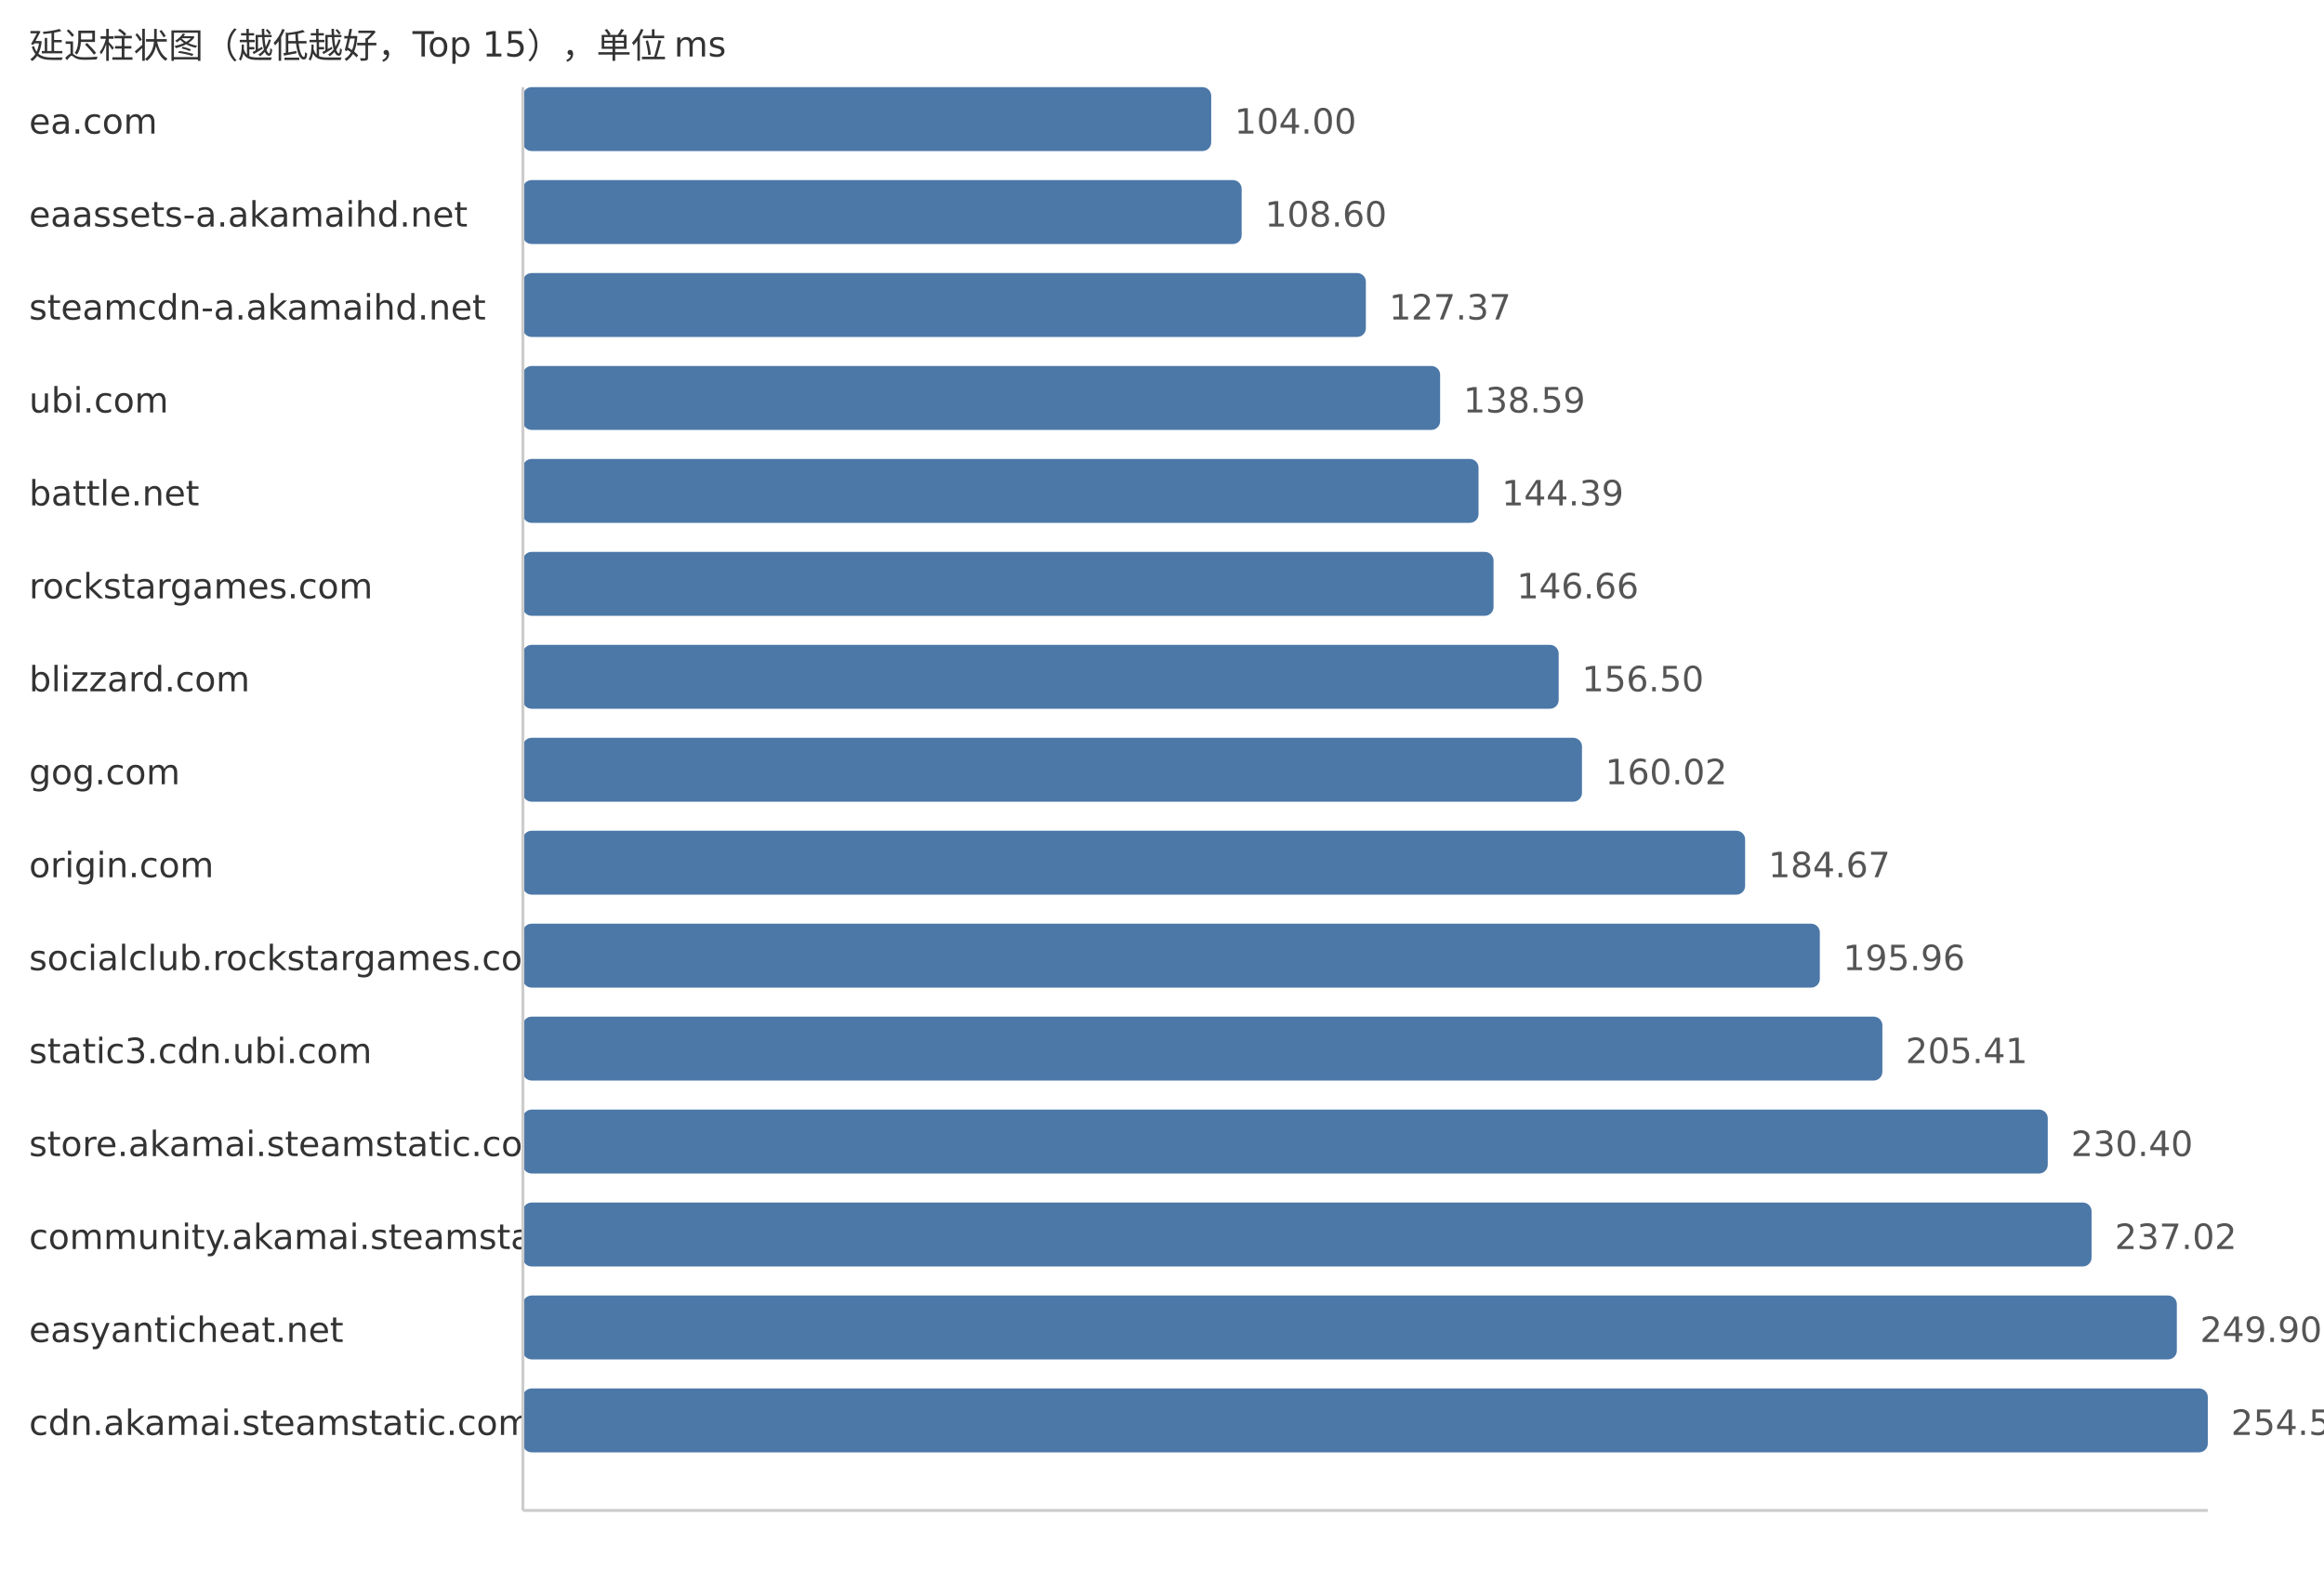
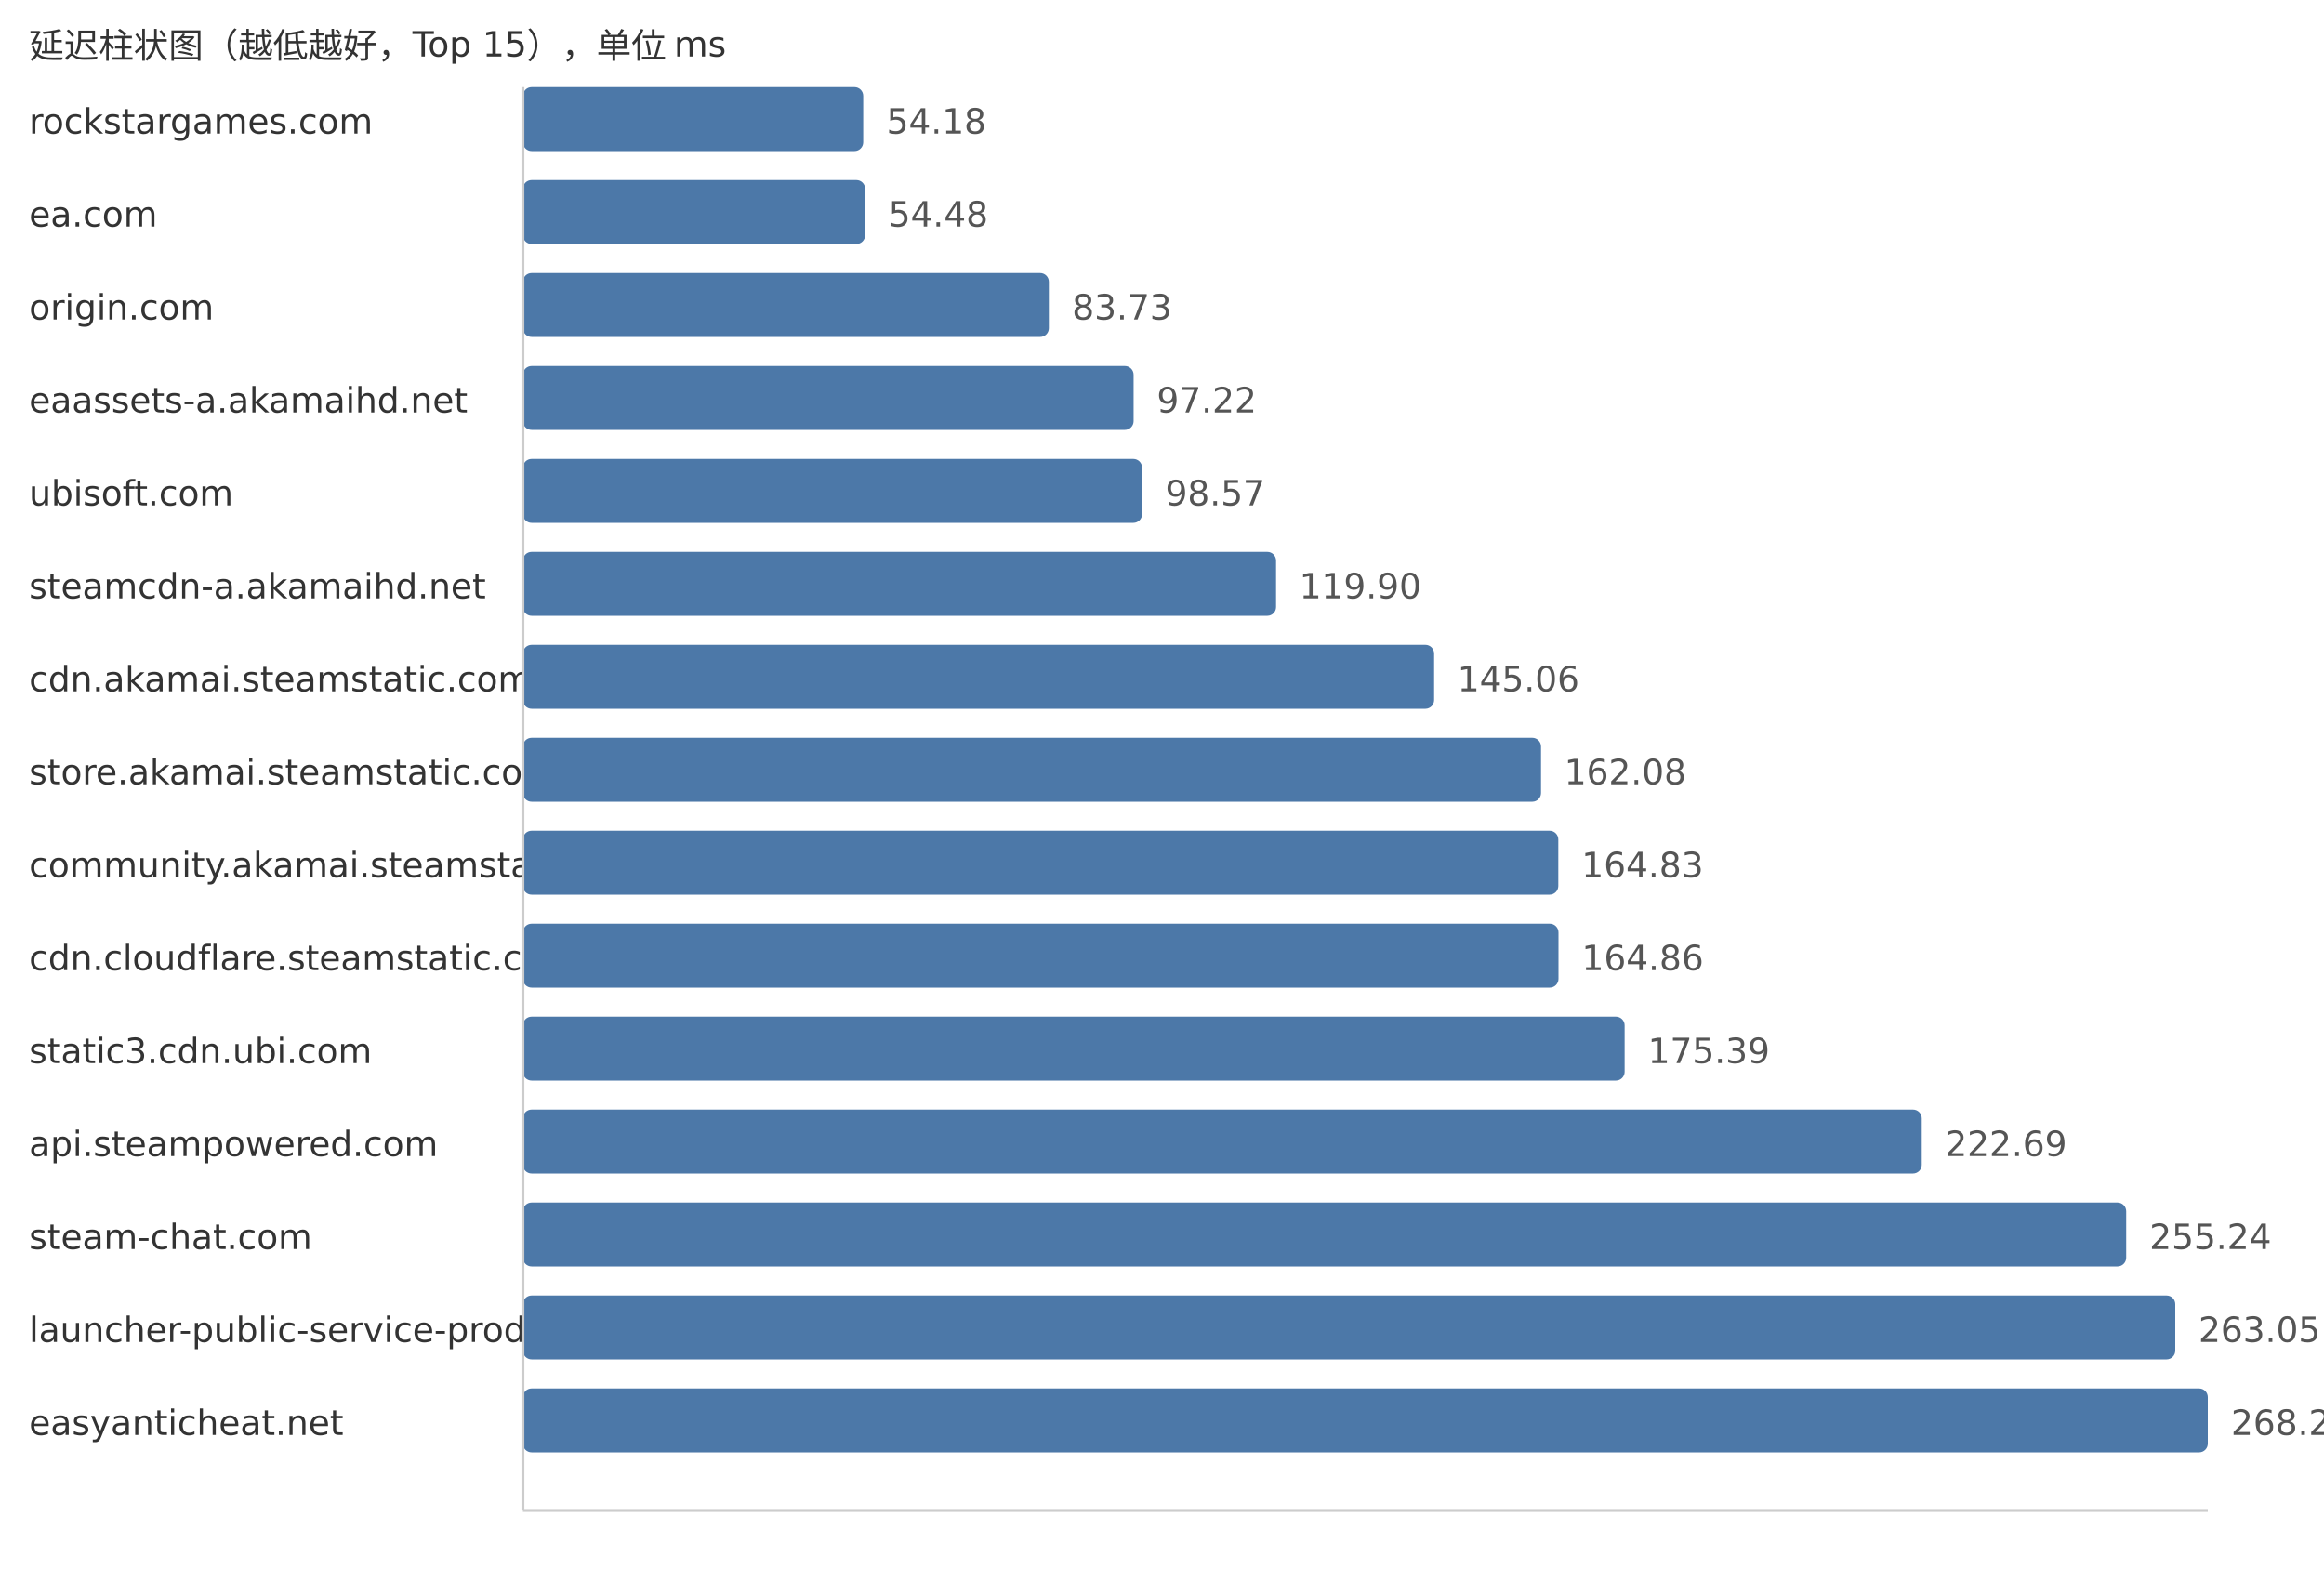
<svg xmlns="http://www.w3.org/2000/svg" width="800" height="540">
  <style> .label{font-family:DejaVu Sans,Verdana,Geneva,sans-serif;font-size:12px;fill:#333} .value{font-family:DejaVu Sans,Verdana,Geneva,sans-serif;font-size:12px;fill:#555} </style>
  <text x="10" y="20" class="label">延迟柱状图（越低越好，Top 15），单位 ms</text>
-   <text x="10" y="46" class="label">ea.com</text>
-   <rect x="180" y="30" width="236.94" height="22" fill="#4c78a8" rx="3" />
-   <text x="424.94" y="46" class="value">104.00</text>
-   <text x="10" y="78" class="label">eaassets-a.akamaihd.net</text>
-   <rect x="180" y="62" width="247.42" height="22" fill="#4c78a8" rx="3" />
-   <text x="435.42" y="78" class="value">108.60</text>
-   <text x="10" y="110" class="label">steamcdn-a.akamaihd.net</text>
-   <rect x="180" y="94" width="290.18" height="22" fill="#4c78a8" rx="3" />
-   <text x="478.18" y="110" class="value">127.37</text>
-   <text x="10" y="142" class="label">ubi.com</text>
-   <rect x="180" y="126" width="315.74" height="22" fill="#4c78a8" rx="3" />
-   <text x="503.74" y="142" class="value">138.59</text>
-   <text x="10" y="174" class="label">battle.net</text>
-   <rect x="180" y="158" width="328.96" height="22" fill="#4c78a8" rx="3" />
-   <text x="516.96" y="174" class="value">144.39</text>
-   <text x="10" y="206" class="label">rockstargames.com</text>
-   <rect x="180" y="190" width="334.13" height="22" fill="#4c78a8" rx="3" />
-   <text x="522.13" y="206" class="value">146.66</text>
-   <text x="10" y="238" class="label">blizzard.com</text>
-   <rect x="180" y="222" width="356.55" height="22" fill="#4c78a8" rx="3" />
-   <text x="544.55" y="238" class="value">156.50</text>
-   <text x="10" y="270" class="label">gog.com</text>
-   <rect x="180" y="254" width="364.57" height="22" fill="#4c78a8" rx="3" />
-   <text x="552.57" y="270" class="value">160.02</text>
-   <text x="10" y="302" class="label">origin.com</text>
-   <rect x="180" y="286" width="420.73" height="22" fill="#4c78a8" rx="3" />
-   <text x="608.73" y="302" class="value">184.67</text>
-   <text x="10" y="334" class="label">socialclub.rockstargames.com</text>
-   <rect x="180" y="318" width="446.45" height="22" fill="#4c78a8" rx="3" />
-   <text x="634.45" y="334" class="value">195.96</text>
+   <text x="10" y="46" class="label">rockstargames.com</text>
+   <rect x="180" y="30" width="117.15" height="22" fill="#4c78a8" rx="3" />
+   <text x="305.15" y="46" class="value">54.18</text>
+   <text x="10" y="78" class="label">ea.com</text>
+   <rect x="180" y="62" width="117.8" height="22" fill="#4c78a8" rx="3" />
+   <text x="305.8" y="78" class="value">54.48</text>
+   <text x="10" y="110" class="label">origin.com</text>
+   <rect x="180" y="94" width="181.05" height="22" fill="#4c78a8" rx="3" />
+   <text x="369.05" y="110" class="value">83.73</text>
+   <text x="10" y="142" class="label">eaassets-a.akamaihd.net</text>
+   <rect x="180" y="126" width="210.22" height="22" fill="#4c78a8" rx="3" />
+   <text x="398.22" y="142" class="value">97.22</text>
+   <text x="10" y="174" class="label">ubisoft.com</text>
+   <rect x="180" y="158" width="213.14" height="22" fill="#4c78a8" rx="3" />
+   <text x="401.14" y="174" class="value">98.57</text>
+   <text x="10" y="206" class="label">steamcdn-a.akamaihd.net</text>
+   <rect x="180" y="190" width="259.26" height="22" fill="#4c78a8" rx="3" />
+   <text x="447.26" y="206" class="value">119.90</text>
+   <text x="10" y="238" class="label">cdn.akamai.steamstatic.com</text>
+   <rect x="180" y="222" width="313.67" height="22" fill="#4c78a8" rx="3" />
+   <text x="501.67" y="238" class="value">145.06</text>
+   <text x="10" y="270" class="label">store.akamai.steamstatic.com</text>
+   <rect x="180" y="254" width="350.47" height="22" fill="#4c78a8" rx="3" />
+   <text x="538.47" y="270" class="value">162.08</text>
+   <text x="10" y="302" class="label">community.akamai.steamstatic.com</text>
+   <rect x="180" y="286" width="356.42" height="22" fill="#4c78a8" rx="3" />
+   <text x="544.42" y="302" class="value">164.83</text>
+   <text x="10" y="334" class="label">cdn.cloudflare.steamstatic.com</text>
+   <rect x="180" y="318" width="356.48" height="22" fill="#4c78a8" rx="3" />
+   <text x="544.48" y="334" class="value">164.86</text>
  <text x="10" y="366" class="label">static3.cdn.ubi.com</text>
-   <rect x="180" y="350" width="467.98" height="22" fill="#4c78a8" rx="3" />
-   <text x="655.98" y="366" class="value">205.41</text>
-   <text x="10" y="398" class="label">store.akamai.steamstatic.com</text>
-   <rect x="180" y="382" width="524.91" height="22" fill="#4c78a8" rx="3" />
-   <text x="712.91" y="398" class="value">230.40</text>
-   <text x="10" y="430" class="label">community.akamai.steamstatic.com</text>
-   <rect x="180" y="414" width="539.99" height="22" fill="#4c78a8" rx="3" />
-   <text x="727.99" y="430" class="value">237.02</text>
-   <text x="10" y="462" class="label">easyanticheat.net</text>
-   <rect x="180" y="446" width="569.34" height="22" fill="#4c78a8" rx="3" />
-   <text x="757.34" y="462" class="value">249.90</text>
-   <text x="10" y="494" class="label">cdn.akamai.steamstatic.com</text>
+   <rect x="180" y="350" width="379.25" height="22" fill="#4c78a8" rx="3" />
+   <text x="567.25" y="366" class="value">175.39</text>
+   <text x="10" y="398" class="label">api.steampowered.com</text>
+   <rect x="180" y="382" width="481.53" height="22" fill="#4c78a8" rx="3" />
+   <text x="669.53" y="398" class="value">222.69</text>
+   <text x="10" y="430" class="label">steam-chat.com</text>
+   <rect x="180" y="414" width="551.91" height="22" fill="#4c78a8" rx="3" />
+   <text x="739.91" y="430" class="value">255.24</text>
+   <text x="10" y="462" class="label">launcher-public-service-prod06.ol.epicgames.com</text>
+   <rect x="180" y="446" width="568.8" height="22" fill="#4c78a8" rx="3" />
+   <text x="756.8" y="462" class="value">263.05</text>
+   <text x="10" y="494" class="label">easyanticheat.net</text>
  <rect x="180" y="478" width="580.0" height="22" fill="#4c78a8" rx="3" />
-   <text x="768.0" y="494" class="value">254.58</text>
+   <text x="768.0" y="494" class="value">268.23</text>
  <line x1="180" y1="30" x2="180" y2="520" stroke="#ccc" />
  <line x1="180" y1="520" x2="760" y2="520" stroke="#ccc" />
</svg>
